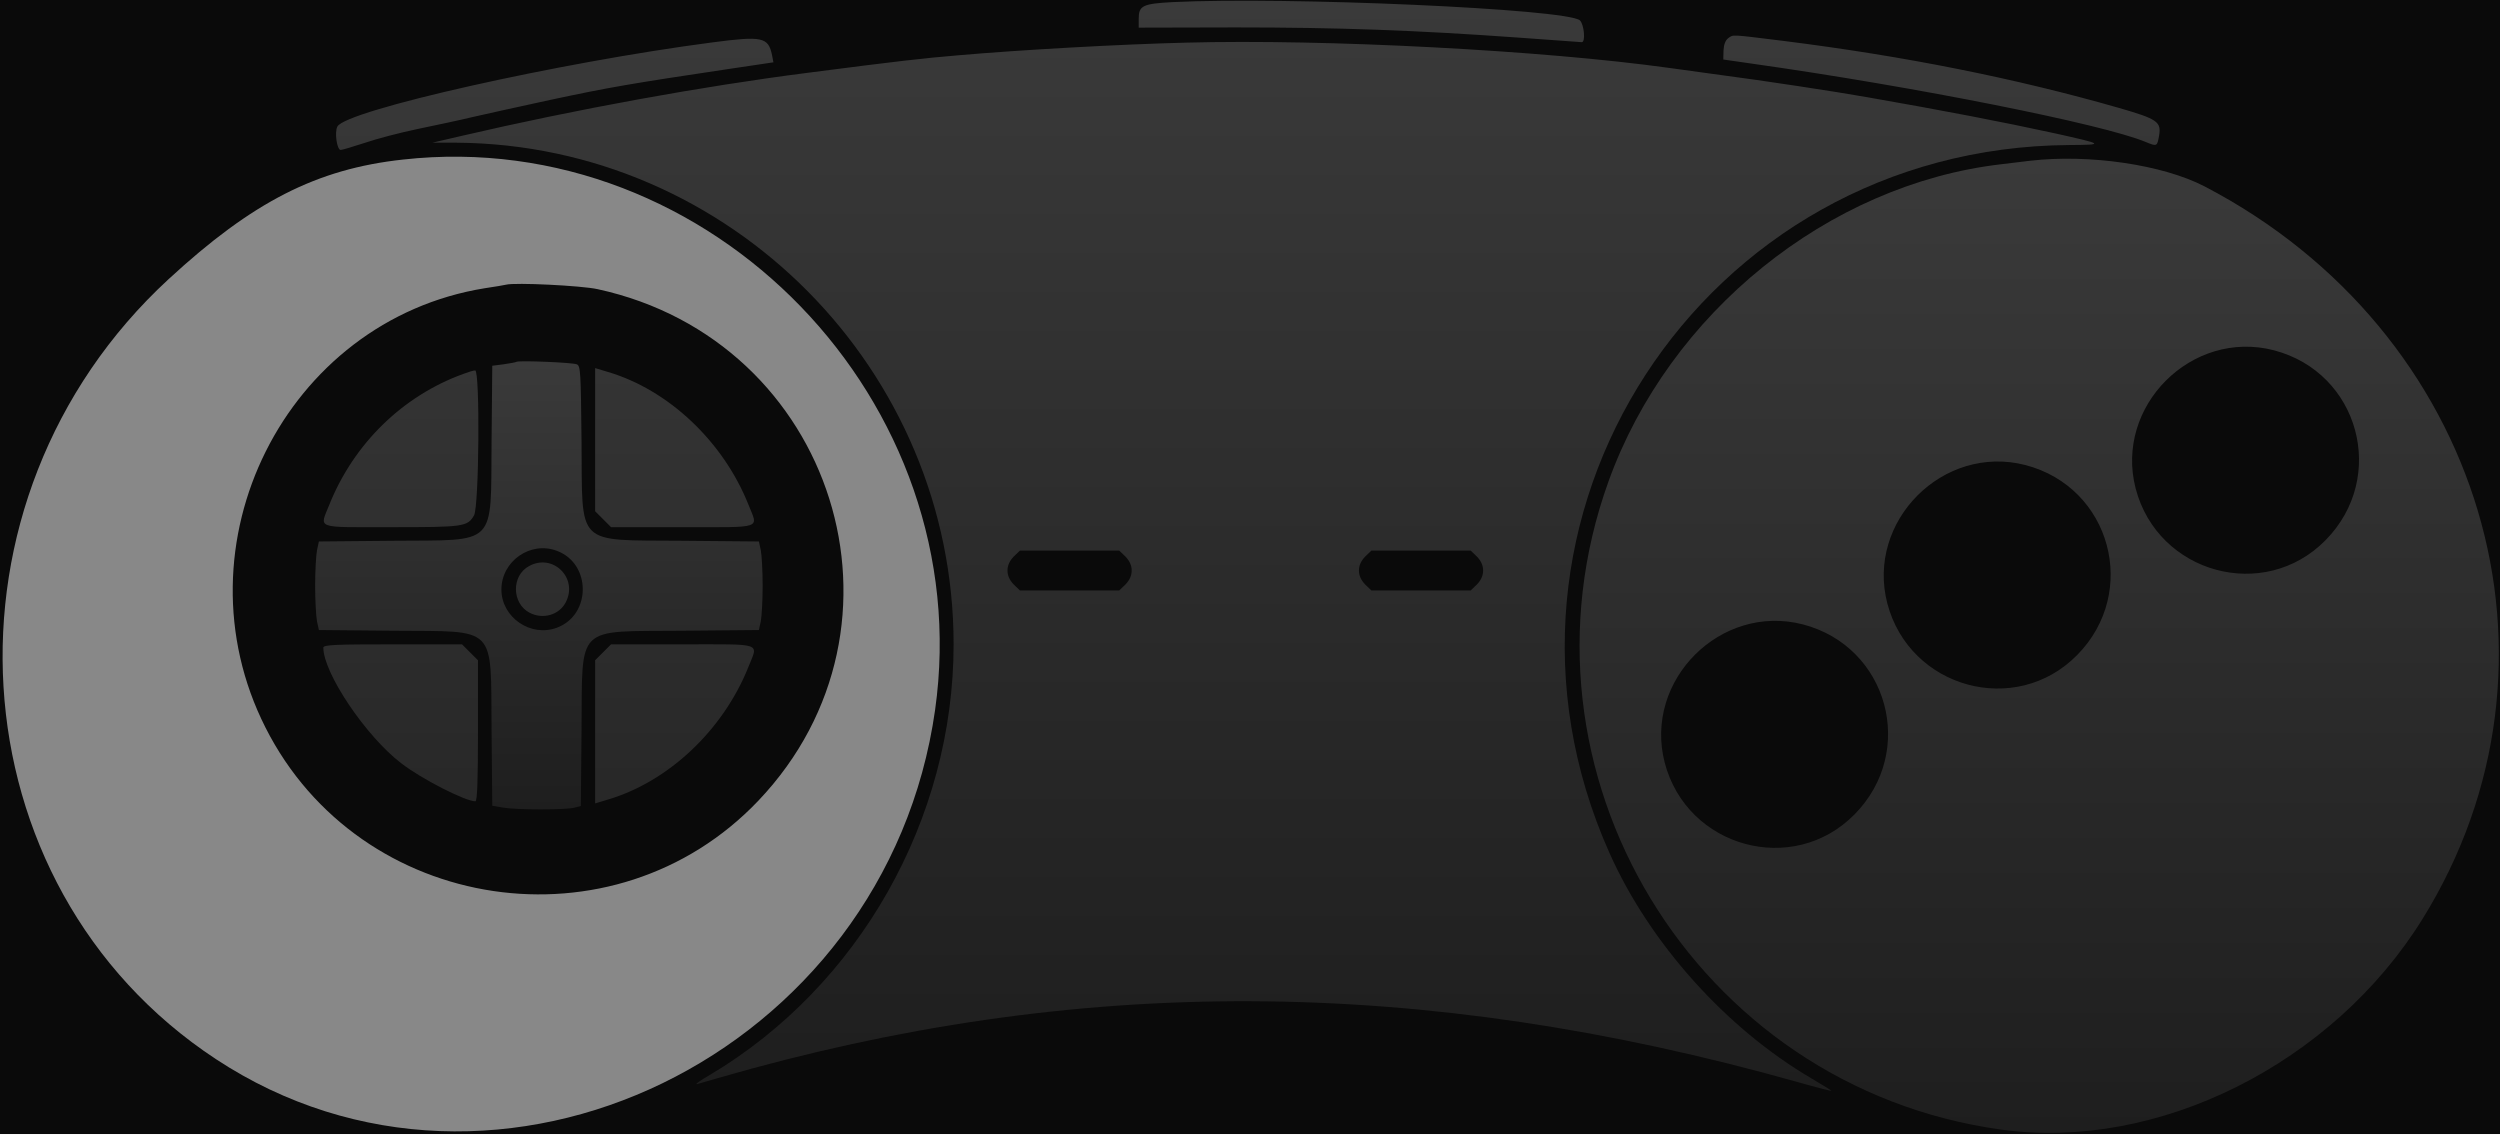
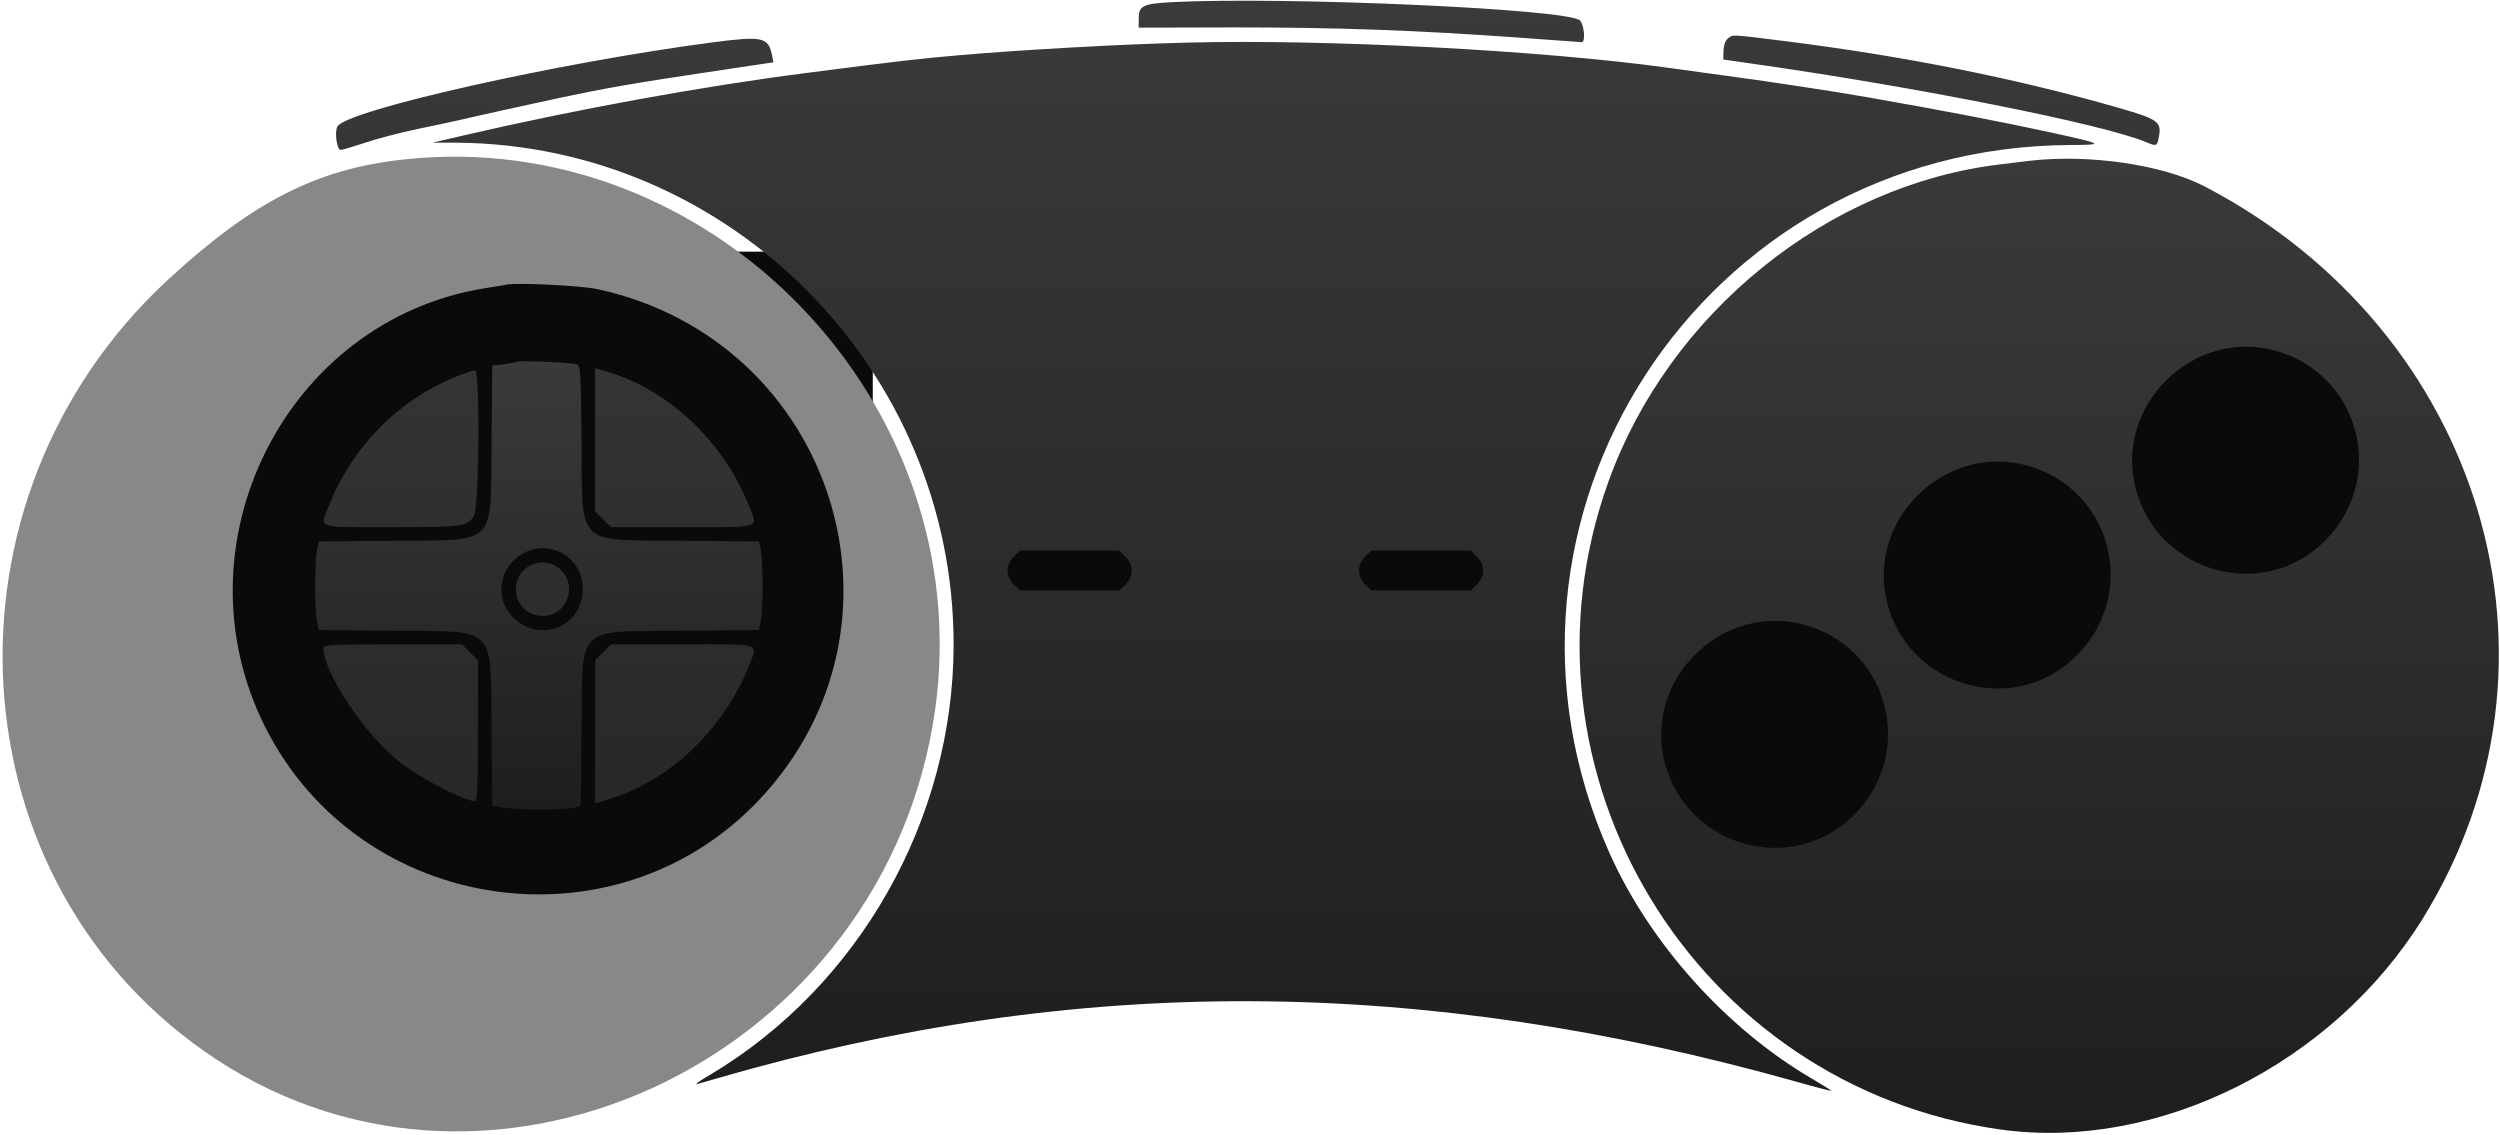
<svg xmlns="http://www.w3.org/2000/svg" width="1422.667" height="645.333" viewBox="0 0 1067 484">
  <defs>
    <linearGradient id="a" x1="0" x2="0" y1="0" y2="1">
      <stop offset="0%" stop-color="#3a3a3a" />
      <stop offset="100%" stop-color="#1e1e1e" />
    </linearGradient>
  </defs>
-   <path fill="#0a0a0a" d="M0 0h1067v484H0z" />
+   <rect width="287.1" height="287.1" x="85.4" y="107.4" fill="#0a0a0a" rx="43.1" />
+   <circle cx="958" cy="196" r="55.8" fill="#0a0a0a" />
+   <circle cx="852" cy="245" r="55.8" fill="#0a0a0a" />
+   <rect width="38.5" height="38.5" x="211.8" y="231.8" fill="#0a0a0a" rx="5.8" />
+   <rect width="58.3" height="18.7" x="426.9" y="233.7" fill="#0a0a0a" rx="2.8" />
+   <rect width="58.3" height="18.7" x="576.9" y="233.7" fill="#0a0a0a" rx="2.8" />
+   <circle cx="757" cy="313" r="55.8" fill="#0a0a0a" />
  <path fill="url(#a)" d="M500.4.9C487.7 1.6 486 2.4 486 8v3.8l41.3-.1c43.9 0 76.7 1.2 120.1 4.3 14.8 1.1 27.2 2 27.7 2 1.7 0 1-7.6-.8-9.3C668.8 3.8 549.1-1.5 500.4.9m237.2 15.4c-1.2.9-1.9 2.8-2 5.2l-.1 3.9 12.5 1.8c69.9 9.9 149.6 25.8 167.8 33.4 4.8 2 4.9 1.9 5.7-2.7 1-5.9-.7-7.1-17-11.8-44.3-12.7-91.4-22.1-143-28.6-23.4-2.9-21.6-2.8-23.9-1.2M304 18.1c-65.7 8.6-156.3 29-160 35.9-1.3 2.4-.2 10 1.4 10 .7 0 5.2-1.4 10.2-3 4.9-1.7 15.2-4.4 22.9-6s18.1-3.8 23-5c5-1.2 20.3-4.5 34-7.5 23.9-5.1 33.5-6.8 75.8-13.1l18.8-2.8-.6-3.1c-1.6-7.7-4.2-8.2-25.5-5.4m202.2.1c-28.4.7-71 3.1-97.2 5.4-15.3 1.3-25.1 2.4-64.5 7.5-44.6 5.7-99 15.6-147.5 26.9l-12.5 2.9h10.3c116.9.8 212.2 97 212.2 214.1 0 74.6-40.3 145.8-103.9 183.7-4.2 2.4-6.7 4.2-5.6 4 1.1-.3 5.2-1.5 9-2.6 153.1-44.3 299.7-43.7 461 1.8 7.7 2.2 14.1 3.8 14.2 3.7s-3.7-2.5-8.5-5.3c-36.4-21.3-69.1-57.7-86.3-96.3-63.6-142.5 39.4-301.1 196.3-302.1 15.2-.1 14.9-.3-6.2-5-22.4-4.9-48-9.8-80-15.4-13.5-2.4-45.1-7.2-62-9.4-8.5-1.2-18.6-2.6-22.5-3.1-53.8-7.5-146.9-12.4-206.3-10.8m-25.8 219.4c1.7 1.8 2.6 3.7 2.6 5.9s-.9 4.1-2.6 5.9l-2.7 2.6h-42.4l-2.7-2.6c-1.7-1.8-2.6-3.7-2.6-5.9s.9-4.1 2.6-5.9l2.7-2.6h42.4zm150 0c1.7 1.8 2.6 3.7 2.6 5.9s-.9 4.1-2.6 5.9l-2.7 2.6h-42.4l-2.7-2.6c-1.7-1.8-2.6-3.7-2.6-5.9s.9-4.1 2.6-5.9l2.7-2.6h42.4z" />
  <path fill="url(#a)" d="M220.5 154.4c-.5.3-3.1.7-5.7 1.1l-4.7.6-.3 32.4c-.4 45.2 2.8 41.9-41.8 42.3l-31.9.3-.8 3.7c-.4 2-.8 8.9-.8 15.2s.4 13.2.8 15.2l.8 3.7 31.9.3c44.6.4 41.4-2.9 41.8 42.3l.3 32.4 4.7.8c5.9 1 26.8 1 30.4 0l2.7-.7.3-32.4c.4-45.4-3-42 42.8-42.4l32.9-.3.8-3.7c.4-2 .8-8.9.8-15.2s-.4-13.2-.8-15.2l-.8-3.7-32.9-.3c-45.8-.4-42.4 2.9-42.8-42.3-.3-29.4-.4-32.4-2-33-1.9-.8-24.2-1.7-25.7-1.1m17.2 80.7c14.7 5.5 14.7 27.3 0 32.8-11.2 4.2-23.7-4.4-23.7-16.3 0-12.1 12.4-20.8 23.7-16.5" />
  <path fill="url(#a)" d="M225.8 241.6c-7.6 4.1-7.4 15.9.2 19.9 5.7 3 12.7 1 15.5-4.5 5.3-10.3-5.5-21-15.7-15.4m28.2-53.9v30.5l3.4 3.4 3.4 3.4h30.6c34.9 0 32.2.9 28-9.7-10.8-27-34.2-49-60.1-56.6l-5.3-1.6zm-56.3-28.1c-25.9 9.4-46.7 29.8-57.1 55.7-4.2 10.6-6.7 9.7 26.4 9.7 30.9 0 32.5-.2 35.3-5 2.2-3.7 2.6-62.1.5-61.9-.7 0-3 .7-5.1 1.5M138 276.4c0 10.8 18.1 37.8 33.3 49.4 8.5 6.6 27.3 16.2 31.6 16.2.8 0 1.1-9.2 1.1-30.1v-30.1l-3.4-3.4-3.4-3.4h-29.6c-24.4 0-29.6.2-29.6 1.4m119.4 2-3.4 3.4v61.1l5.3-1.6c25.9-7.6 49.3-29.6 60.1-56.6 4.2-10.6 6.9-9.7-28-9.7h-30.6zM866.5 68.6c-1.6.2-7.2.9-12.4 1.5-73.8 8.6-141.7 63.4-167.6 135.4-44.7 124 36.8 258.5 167.5 276.6 66.9 9.3 141.6-28 180-90 67.9-109.5 25.9-250.6-93.2-312.6-17.8-9.2-49-13.8-74.3-10.9m104 80.9c36.4 9.5 48.6 54.2 22 81.1-26.2 26.6-71.5 14.2-81-22.1-9.1-35.1 23.9-68.1 59-59m-106 49c36.4 9.5 48.6 54.2 22 81.1-26.2 26.6-71.5 14.2-81-22.1-9.1-35.1 23.9-68.1 59-59m-95 68c36.4 9.5 48.6 54.2 22 81.1-26.2 26.6-71.5 14.2-81-22.1-9.1-35.1 23.9-68.1 59-59" />
  <path fill="#888" d="M172 68.1c-36.8 4-64.2 18-100 51C-30.3 213.4-20.4 377.9 92.1 452c119.9 79 286.2-1.8 307-149C417.6 171.7 303.4 53.5 172 68.1m83 55.3c101.3 22 139.6 143.7 68.7 218.3-61.5 64.7-170.1 48.6-210.4-31.2-39.4-77.9 8.5-173.8 93.7-187.5 4.1-.6 8.2-1.3 9-1.5 3.9-1 32.2.4 39 1.9" />
</svg>
